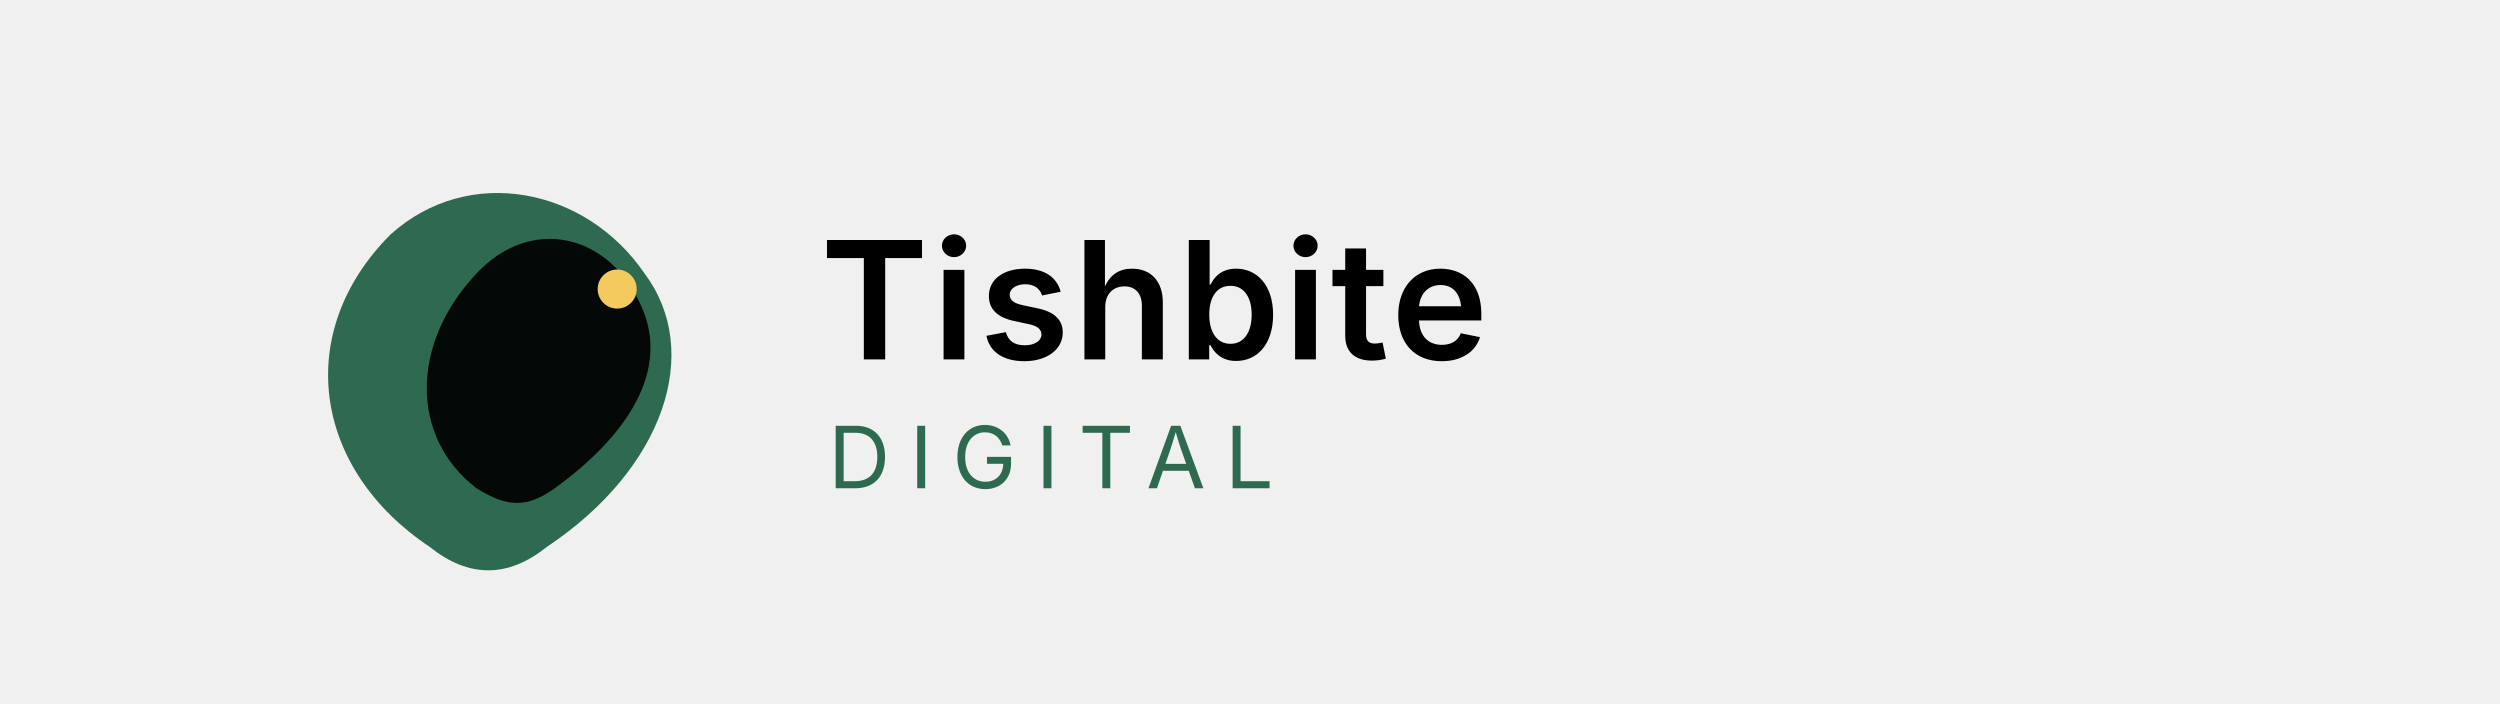
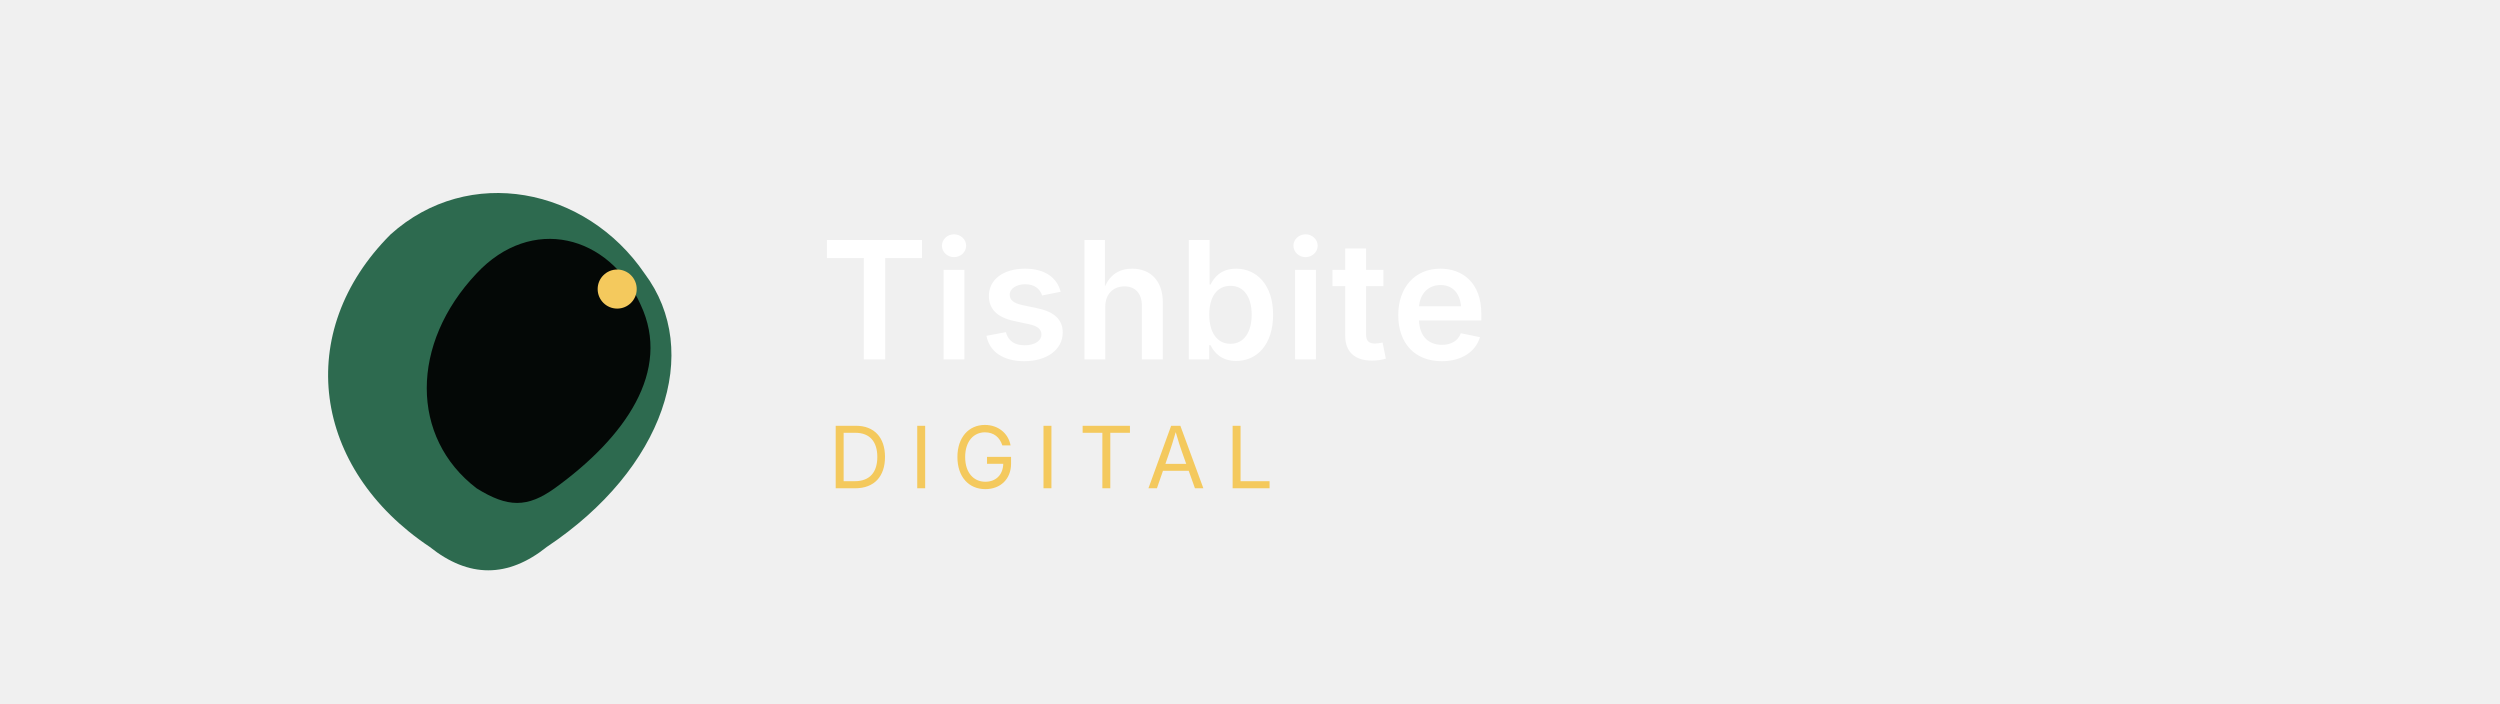
<svg xmlns="http://www.w3.org/2000/svg" viewBox="0 0 640 180">
  <g transform="translate(40,30)">
    <path d="M70 110 C40 90 35 55 60 30 C80 12 110 18 125 40 C140 60 130 90 100 110 C90 118 80 118 70 110Z" fill="#2d6a4f" />
    <path d="M82 95 C65 82 65 58 82 40 C96 25 116 30 124 48 C132 65 120 82 102 95 C95 100 90 100 82 95Z" fill="black" opacity="0.92" />
    <circle cx="118" cy="44" r="5" fill="#f4c95d" />
  </g>
-   <text x="210" y="92" font-family="Inter, Helvetica, Arial, sans-serif" font-size="42" font-weight="600" fill="black" letter-spacing="1">
+   <text x="210" y="92" font-family="Inter, Helvetica, Arial, sans-serif" font-size="42" font-weight="600" fill="#ffffff" letter-spacing="1">
Tishbite
</text>
-   <text x="212" y="125" font-family="Inter, Helvetica, Arial, sans-serif" font-size="22" letter-spacing="5" fill="#2d6a4f">
+   <text x="212" y="125" font-family="Inter, Helvetica, Arial, sans-serif" font-size="22" letter-spacing="5" fill="#f4c95d">
DIGITAL
</text>
</svg>
